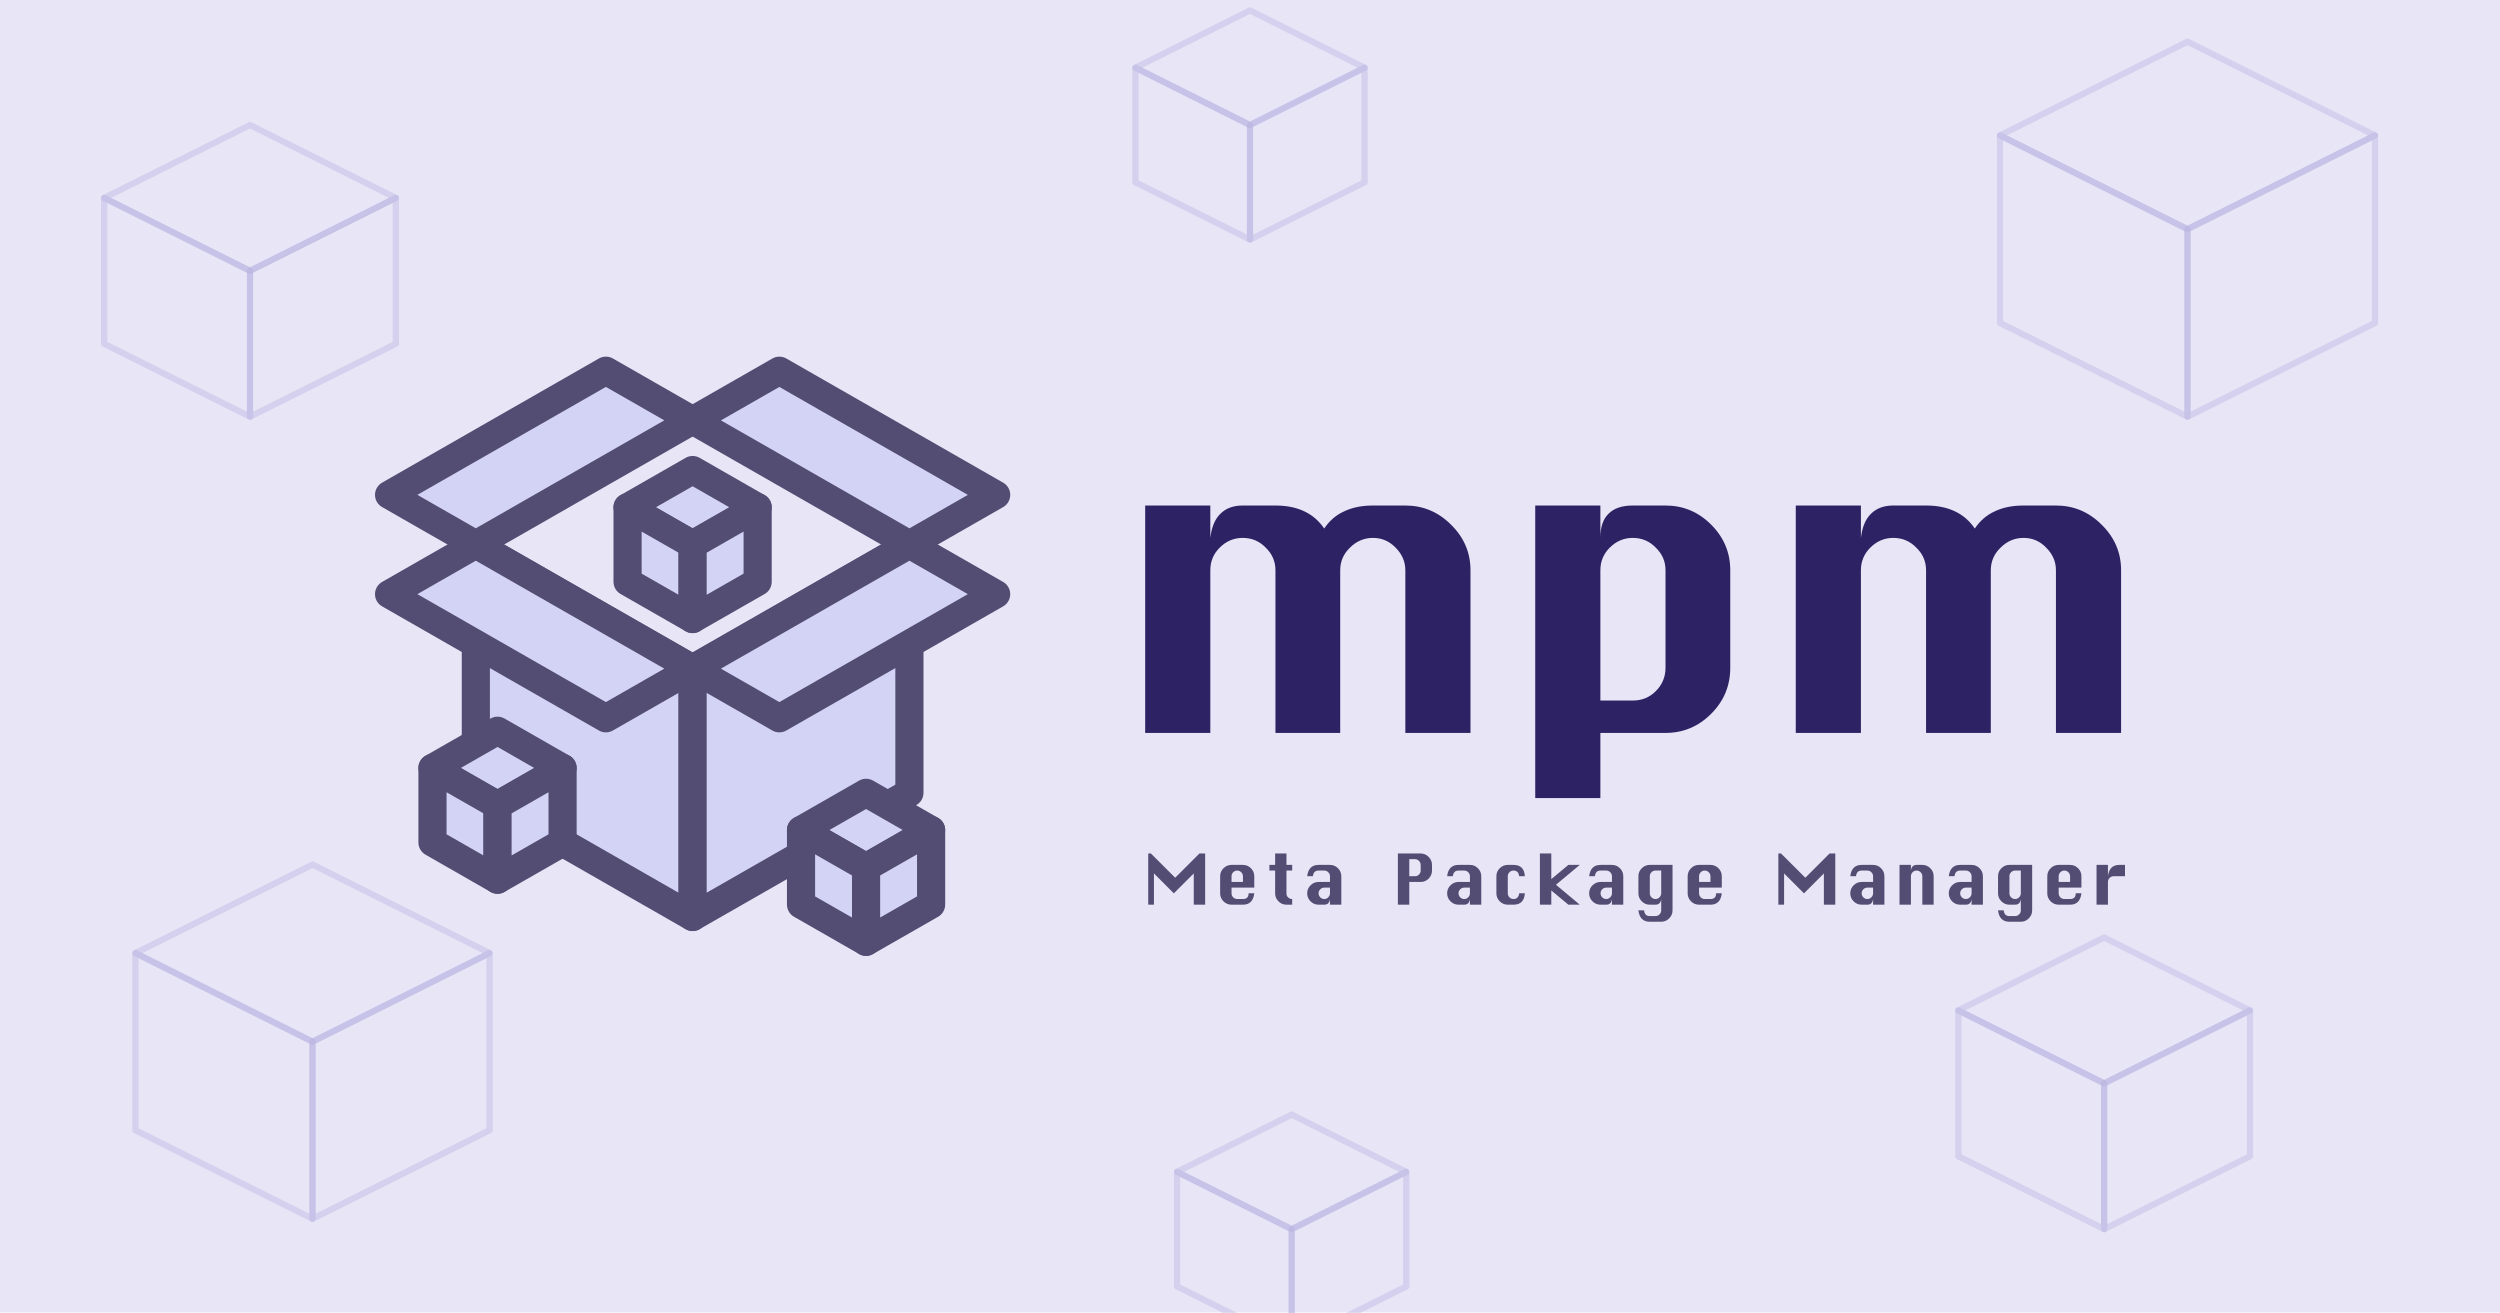
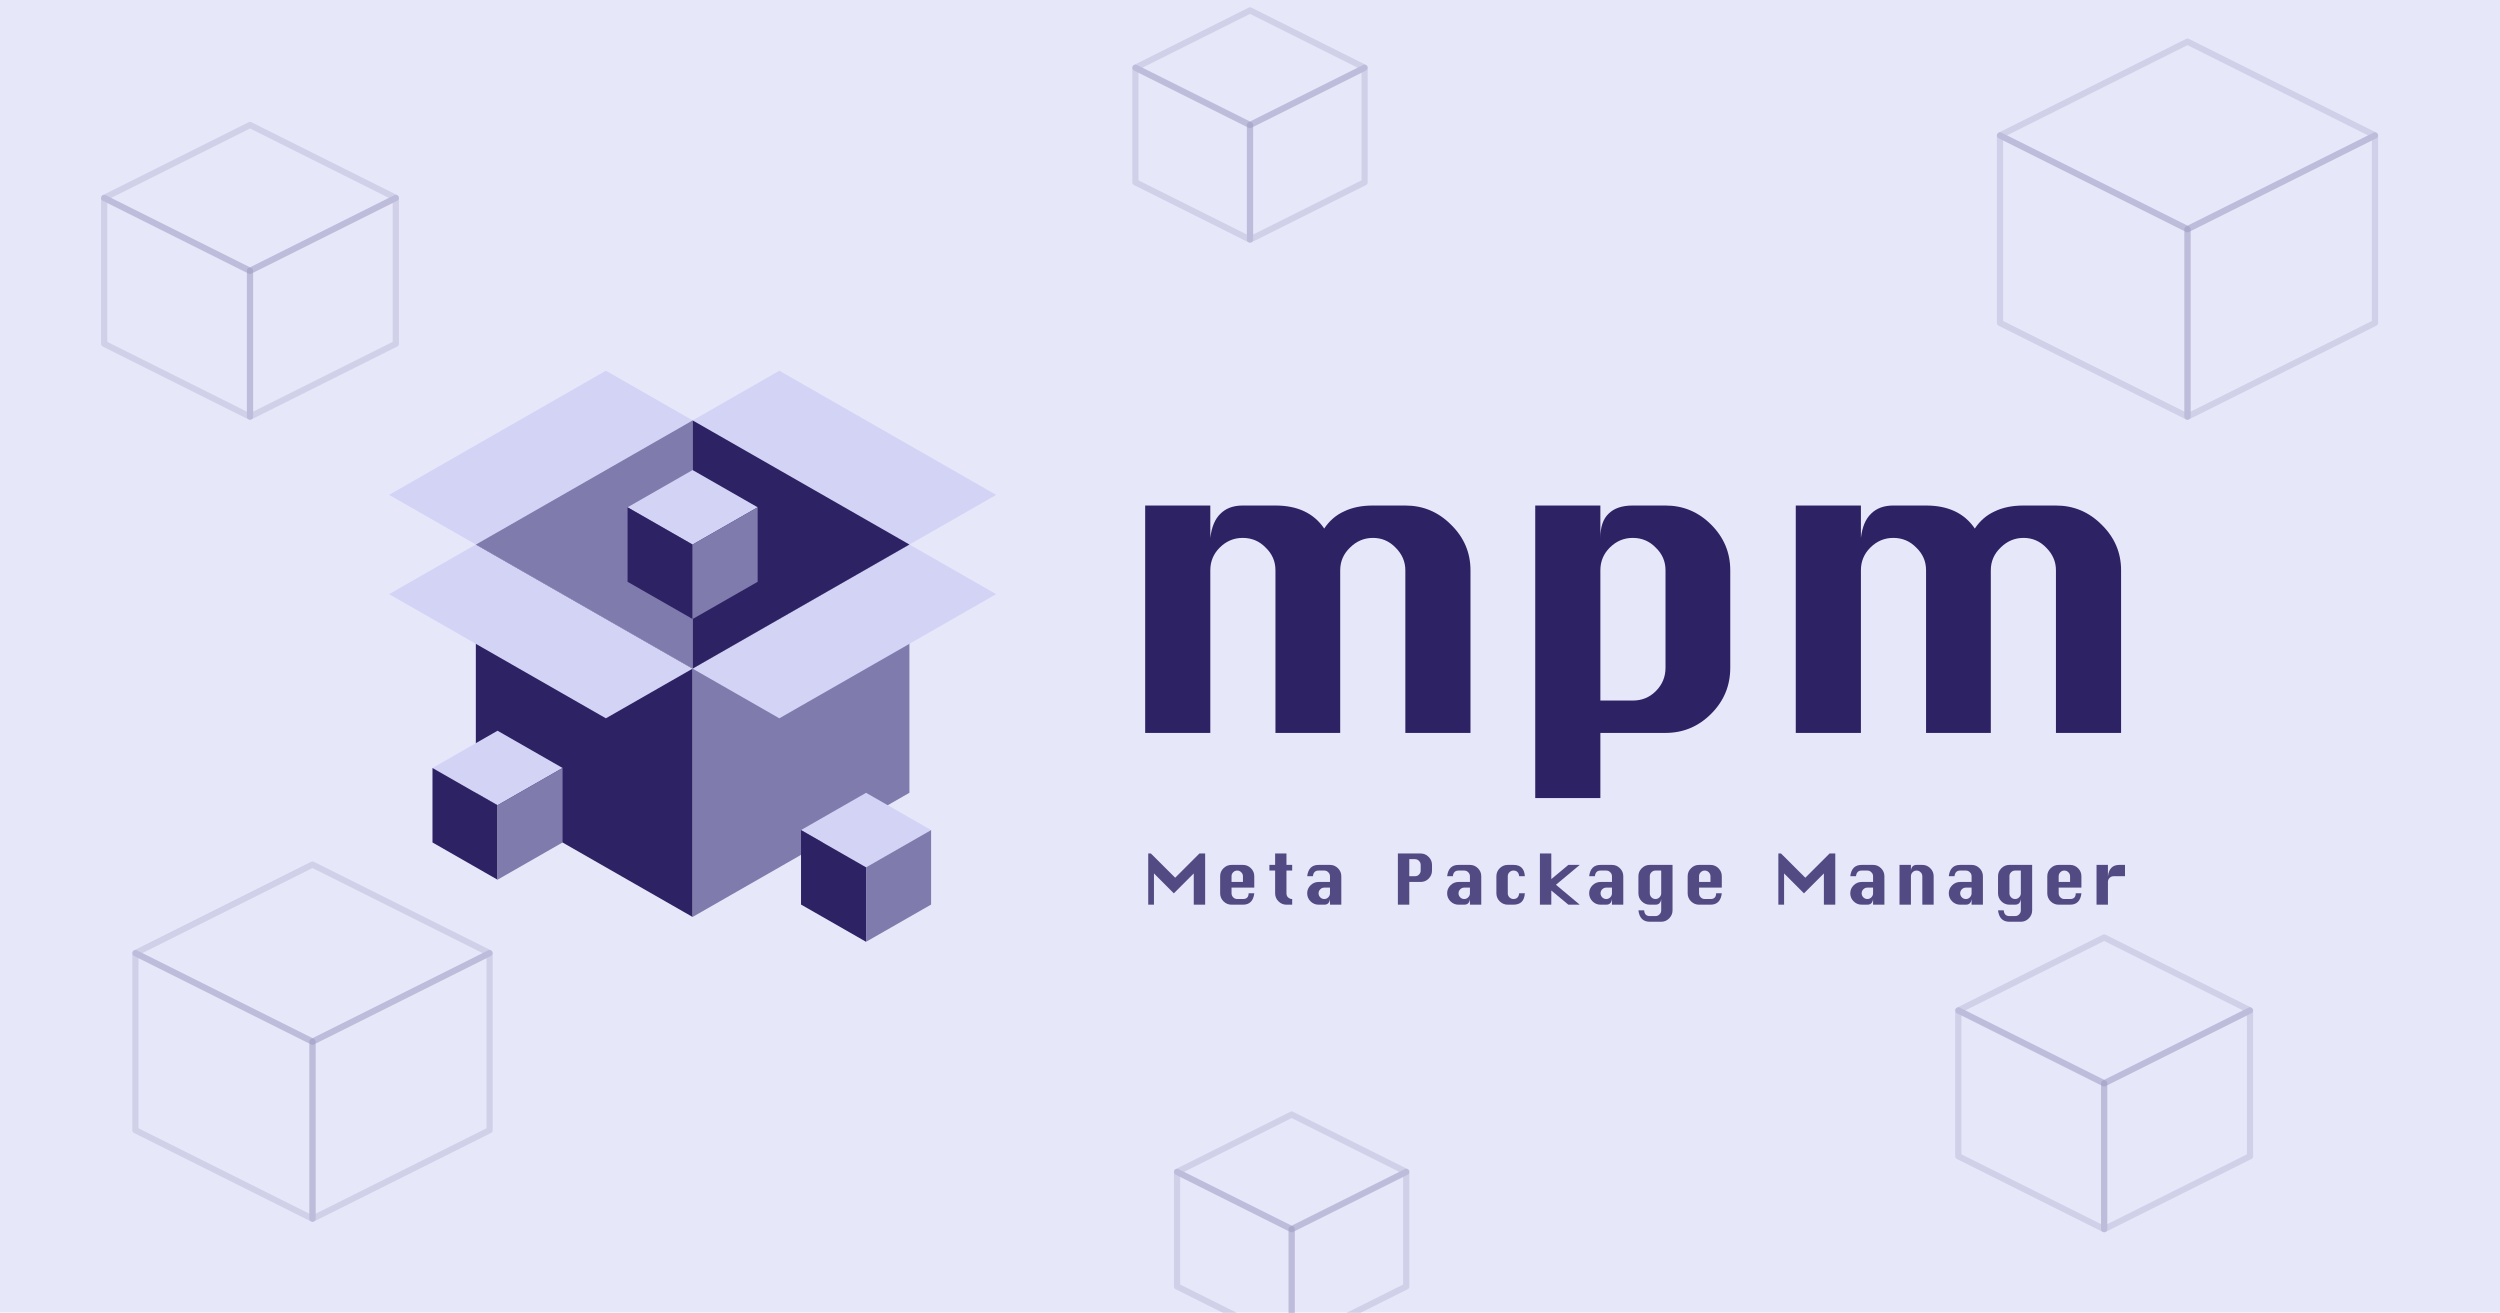
<svg xmlns="http://www.w3.org/2000/svg" viewBox="0 0 1200 630" width="1200" height="630">
  <style>
-     .bg{fill:#e7e5f6}
-     .deco{fill:none;stroke:#a9a3d9;stroke-width:3;stroke-opacity:.32;stroke-linejoin:round}
-     .box{fill:#d3d3f6;stroke:#534d73;stroke-width:15.394;stroke-linecap:round;stroke-linejoin:round;fill-rule:evenodd}
+     /* Two brand purples and the midpoint between them, which is what a flat
+        isometric mark needs: one value per plane, with no outline left to carry
+        the structure. `.mpm-*` paints the mark, `.bg`/`.deco`/`.word`/`.sub`
+        everything around it. #e7e7fa is the wash at 45% over white, the one
+        surface with nothing behind it to composite against. */
+     .mpm-face{stroke:none;fill-rule:evenodd}
+     .mpm-top{fill:#d3d3f6}
+     .mpm-right{fill:#807bad}
+     .mpm-left{fill:#2d2364}
+     .bg{fill:#e7e7fa}
+     .deco{fill:none;stroke:#2d2364;stroke-width:3;stroke-opacity:.12;stroke-linejoin:round}
    .word{fill:#2d2364}
-     .sub{fill:#534d73}
+     .sub{fill:#2d2364;fill-opacity:.8}
  </style>
  <rect class="bg" x="0" y="0" width="1200" height="630" />
  <g class="deco">
    <path d="M 120.0,60.0 L 190.0,95.0 L 120.0,130.0 L 50.0,95.0 Z" />
    <path d="M 50.0,95.0 L 120.0,130.0 L 120.0,200.0 L 50.0,165.0 Z" />
    <path d="M 190.0,95.0 L 120.0,130.0 L 120.0,200.0 L 190.0,165.0 Z" />
    <path d="M 1050.0,20.0 L 1140.0,65.0 L 1050.0,110.0 L 960.0,65.0 Z" />
    <path d="M 960.0,65.0 L 1050.0,110.0 L 1050.0,200.0 L 960.0,155.0 Z" />
    <path d="M 1140.0,65.0 L 1050.0,110.0 L 1050.0,200.0 L 1140.0,155.0 Z" />
    <path d="M 1010.0,450.0 L 1080.0,485.0 L 1010.0,520.0 L 940.0,485.0 Z" />
    <path d="M 940.0,485.0 L 1010.0,520.0 L 1010.0,590.0 L 940.0,555.0 Z" />
    <path d="M 1080.0,485.0 L 1010.0,520.0 L 1010.0,590.0 L 1080.0,555.0 Z" />
    <path d="M 150.0,415.0 L 235.0,457.5 L 150.0,500.0 L 65.0,457.5 Z" />
    <path d="M 65.0,457.5 L 150.0,500.0 L 150.0,585.0 L 65.0,542.5 Z" />
    <path d="M 235.0,457.5 L 150.0,500.0 L 150.0,585.0 L 235.0,542.5 Z" />
    <path d="M 600.0,5.0 L 655.0,32.5 L 600.0,60.0 L 545.0,32.5 Z" />
    <path d="M 545.0,32.5 L 600.0,60.0 L 600.0,115.0 L 545.0,87.5 Z" />
    <path d="M 655.0,32.5 L 600.0,60.0 L 600.0,115.0 L 655.0,87.5 Z" />
    <path d="M 620.0,535.0 L 675.0,562.5 L 620.0,590.0 L 565.0,562.5 Z" />
    <path d="M 565.0,562.5 L 620.0,590.0 L 620.0,645.0 L 565.0,617.5 Z" />
    <path d="M 675.0,562.5 L 620.0,590.0 L 620.0,645.0 L 675.0,617.5 Z" />
  </g>
  <g transform="translate(38.311,115.978) scale(0.87763)">
    <g transform="translate(-196.15,-408.9)">
      <g transform="translate(9.207931,-88.44222)">
        <g transform="translate(14,-4)" class="box">
-           <path d="m 389.537,667.015 118.58,67.904 v 135.804 l -118.58,-67.904 z" />
-           <path d="M 508.095,734.892 626.675,666.988 V 802.792 l -118.58,67.904 z" />
-           <path d="m 626.69,667.015 -118.58,-67.904 47.431,-27.161 118.58,67.904 z" />
-           <path d="m 508.095,734.892 -47.431,27.161 -118.58,-67.904 47.431,-27.161 z" />
-           <path d="m 508.095,734.892 118.58,-67.904 47.431,27.161 -118.58,67.904 z" />
-           <path d="m 342.084,639.841 118.58,-67.904 47.431,27.161 -118.58,67.904 z" />
-           <path d="m 508.095,626.273 -35.574,20.371 35.574,20.371 35.574,-20.371 z" />
-           <path d="m 508.095,667.015 v 40.742 l -35.574,-20.371 v -40.742 z" />
-           <path d="m 508.095,667.015 4e-5,40.742 35.574,-20.371 v -40.742 z" />
-           <path d="m 401.401,768.85 -35.574,20.371 35.574,20.371 35.574,-20.371 z" />
-           <path d="m 401.401,809.592 v 40.742 L 365.827,829.962 V 789.221 Z" />
-           <path d="m 401.401,809.592 4e-5,40.742 35.574,-20.371 V 789.221 Z" />
-           <path d="m 602.964,802.808 -35.574,20.371 35.574,20.371 35.574,-20.371 z" />
-           <path d="m 602.964,843.549 v 40.742 l -35.574,-20.371 v -40.742 z" />
-           <path d="m 602.964,843.549 3e-5,40.742 35.574,-20.371 v -40.742 z" />
+           <path class="mpm-face mpm-left" d="m 389.537,667.015 118.58,67.904 v 135.804 l -118.58,-67.904 z" />
+           <path class="mpm-face mpm-right" d="M 508.095,734.892 626.675,666.988 V 802.792 l -118.58,67.904 z" />
+           <path class="mpm-face mpm-top" d="m 626.69,667.015 -118.58,-67.904 47.431,-27.161 118.58,67.904 z" />
+           <path class="mpm-face mpm-top" d="m 508.095,734.892 -47.431,27.161 -118.58,-67.904 47.431,-27.161 z" />
+           <path class="mpm-face mpm-top" d="m 508.095,734.892 118.58,-67.904 47.431,27.161 -118.58,67.904 z" />
+           <path class="mpm-face mpm-top" d="m 342.084,639.841 118.58,-67.904 47.431,27.161 -118.58,67.904 z" />
+           <clipPath id="mpm-rim" clipPathUnits="userSpaceOnUse">
+             <path d="M 389.537,667.015 L 508.11,599.111 L 626.683,667.002 L 508.095,734.892 Z" />
+           </clipPath>
+           <g clip-path="url(#mpm-rim)">
+             <path class="mpm-face mpm-right" d="M 389.537,667.015 L 508.11,599.111 L 508.11,734.915 L 389.537,802.819 Z" />
+             <path class="mpm-face mpm-left" d="M 508.11,599.111 L 626.683,667.002 L 626.683,802.806 L 508.11,734.915 Z" />
+           </g>
+           <path class="mpm-face mpm-top" d="m 508.095,626.273 -35.574,20.371 35.574,20.371 35.574,-20.371 z" />
+           <path class="mpm-face mpm-left" d="m 508.095,667.015 v 40.742 l -35.574,-20.371 v -40.742 z" />
+           <path class="mpm-face mpm-right" d="m 508.095,667.015 4e-5,40.742 35.574,-20.371 v -40.742 z" />
+           <path class="mpm-face mpm-top" d="m 401.401,768.85 -35.574,20.371 35.574,20.371 35.574,-20.371 z" />
+           <path class="mpm-face mpm-left" d="m 401.401,809.592 v 40.742 L 365.827,829.962 V 789.221 Z" />
+           <path class="mpm-face mpm-right" d="m 401.401,809.592 4e-5,40.742 35.574,-20.371 V 789.221 Z" />
+           <path class="mpm-face mpm-top" d="m 602.964,802.808 -35.574,20.371 35.574,20.371 35.574,-20.371 z" />
+           <path class="mpm-face mpm-left" d="m 602.964,843.549 v 40.742 l -35.574,-20.371 v -40.742 z" />
+           <path class="mpm-face mpm-right" d="m 602.964,843.549 3e-5,40.742 35.574,-20.371 v -40.742 z" />
        </g>
        <g aria-label="mpm" class="word">
          <path d="m 876.283,766.05 h -35.413 v -88.96 q 0,-7.253 -5.333,-12.373 -5.12,-5.333 -12.587,-5.333 -7.253,0 -12.587,5.333 -5.12,5.12 -5.12,12.373 v 88.96 H 769.616 V 641.677 h 35.627 v 17.707 q 1.067,-8.96 5.547,-13.227 4.48,-4.48 12.16,-4.48 h 17.92 q 18.133,0 26.667,12.587 4.267,-6.4 10.88,-9.387 6.613,-3.2 15.787,-3.2 h 17.707 q 14.507,0 24.96,10.453 10.667,10.453 10.667,24.96 v 88.96 h -35.627 v -88.96 q 0,-7.04 -5.333,-12.373 -5.12,-5.333 -12.373,-5.333 -7.253,0 -12.587,5.333 -5.333,5.12 -5.333,12.373 z" />
          <path d="m 982.949,641.677 h 35.627 v 17.707 q 0,-8.96 4.48,-13.227 4.48,-4.48 13.227,-4.48 h 17.92 q 14.507,0 24.96,10.453 10.453,10.453 10.453,24.96 v 53.333 q 0,14.72 -10.453,25.173 -10.453,10.453 -24.96,10.453 h -35.627 v 35.627 h -35.627 z m 35.627,106.666 h 17.707 q 7.467,0 12.587,-5.12 5.333,-5.333 5.333,-12.8 v -53.333 q 0,-7.253 -5.333,-12.373 -5.12,-5.333 -12.587,-5.333 -7.253,0 -12.587,5.333 -5.12,5.12 -5.12,12.373 z" />
          <path d="m 1232.115,766.05 h -35.413 v -88.96 q 0,-7.253 -5.333,-12.373 -5.12,-5.333 -12.587,-5.333 -7.253,0 -12.587,5.333 -5.12,5.12 -5.12,12.373 v 88.96 h -35.627 V 641.677 h 35.627 v 17.707 q 1.067,-8.96 5.547,-13.227 4.48,-4.48 12.16,-4.48 h 17.92 q 18.133,0 26.667,12.587 4.267,-6.4 10.88,-9.387 6.613,-3.2 15.787,-3.2 h 17.707 q 14.507,0 24.96,10.453 10.667,10.453 10.667,24.96 v 88.96 h -35.627 v -88.96 q 0,-7.04 -5.333,-12.373 -5.12,-5.333 -12.373,-5.333 -7.253,0 -12.587,5.333 -5.333,5.12 -5.333,12.373 z" />
        </g>
        <g aria-label="Meta  Package  Manager" class="sub">
          <path d="m 771.285,859.991 v -28 h 1.456 l 13.291,13.253 13.253,-13.253 h 3.136 v 28 h -6.235 v -17.099 l -10.901,10.901 -10.864,-10.901 v 17.099 z" />
          <path d="m 829.285,850.658 h -12.432 v 3.099 q 0,1.269 0.896,2.203 0.933,0.933 2.203,0.933 h 3.136 q 3.099,0 3.099,-3.136 h 3.099 q -0.709,6.235 -6.197,6.235 h -6.235 q -2.539,0 -4.405,-1.829 -1.829,-1.829 -1.829,-4.405 v -9.333 q 0,-2.539 1.829,-4.368 1.867,-1.829 4.405,-1.829 h 6.235 q 2.539,0 4.368,1.829 1.829,1.829 1.829,4.368 z m -12.432,-3.099 h 6.235 v -3.136 q 0,-1.269 -0.933,-2.165 -0.896,-0.933 -2.203,-0.933 -1.269,0 -2.203,0.933 -0.896,0.896 -0.896,2.165 z" />
          <path d="m 840.692,831.991 h 6.197 v 6.235 h 3.136 v 3.099 h -3.136 v 12.432 q 0,1.531 1.008,2.352 1.008,0.784 1.829,0.784 h 0.299 v 3.099 h -3.136 q -2.539,0 -4.368,-1.829 -1.829,-1.829 -1.829,-4.405 v -12.432 h -3.136 v -3.099 h 3.136 z" />
          <path d="m 870.692,847.559 v -3.136 q 0,-1.269 -0.933,-2.165 -0.896,-0.933 -2.203,-0.933 h -3.099 q -2.763,0 -3.099,3.099 h -3.136 q 0.747,-6.197 6.235,-6.197 h 6.235 q 2.539,0 4.368,1.829 1.829,1.829 1.829,4.368 v 15.568 h -6.197 v -3.099 q -0.373,3.099 -3.136,3.099 h -3.099 q -2.539,0 -4.405,-1.829 -1.829,-1.829 -1.829,-4.405 v 0 q 0,-2.539 1.829,-4.368 1.867,-1.829 4.405,-1.829 z m 0,3.099 h -3.136 q -1.269,0 -2.203,0.933 -0.896,0.896 -0.896,2.165 v 0 q 0,1.269 0.896,2.203 0.933,0.933 2.203,0.933 1.307,0 2.203,-0.933 0.933,-0.933 0.933,-2.203 z" />
          <path d="m 907.827,859.991 v -28 h 12.469 q 2.539,0 4.368,1.867 1.829,1.829 1.829,4.368 v 3.099 q 0,2.539 -1.829,4.405 -1.829,1.829 -4.368,1.829 h -6.235 v 12.432 z m 6.235,-15.568 h 3.099 q 1.307,0 2.203,-0.896 0.933,-0.933 0.933,-2.203 v -3.099 q 0,-1.307 -0.933,-2.203 -0.896,-0.933 -2.203,-0.933 h -3.099 z" />
          <path d="m 947.234,847.559 v -3.136 q 0,-1.269 -0.933,-2.165 -0.896,-0.933 -2.203,-0.933 h -3.099 q -2.763,0 -3.099,3.099 h -3.136 q 0.747,-6.197 6.235,-6.197 h 6.235 q 2.539,0 4.368,1.829 1.829,1.829 1.829,4.368 v 15.568 h -6.197 v -3.099 q -0.373,3.099 -3.136,3.099 h -3.099 q -2.539,0 -4.405,-1.829 -1.829,-1.829 -1.829,-4.405 v 0 q 0,-2.539 1.829,-4.368 1.867,-1.829 4.405,-1.829 z m 0,3.099 h -3.136 q -1.269,0 -2.203,0.933 -0.896,0.896 -0.896,2.165 v 0 q 0,1.269 0.896,2.203 0.933,0.933 2.203,0.933 1.307,0 2.203,-0.933 0.933,-0.933 0.933,-2.203 z" />
          <path d="m 977.27,844.423 h -3.099 q -0.373,-3.099 -3.136,-3.099 -1.269,0 -2.203,0.933 -0.896,0.896 -0.896,2.165 v 9.333 q 0,1.269 0.896,2.203 0.933,0.933 2.203,0.933 2.763,0 3.136,-3.136 h 3.099 q -0.373,6.235 -6.235,6.235 h -3.099 q -2.539,0 -4.405,-1.829 -1.829,-1.829 -1.829,-4.405 v -9.333 q 0,-2.539 1.829,-4.368 1.867,-1.829 4.405,-1.829 h 3.099 q 5.899,0 6.235,6.197 z" />
          <path d="m 985.504,859.991 v -28 h 6.235 v 14 l 9.333,-7.765 h 6.235 l -13.029,10.864 13.029,10.901 h -6.235 l -9.333,-7.765 v 7.765 z" />
          <path d="m 1024.911,847.559 v -3.136 q 0,-1.269 -0.933,-2.165 -0.896,-0.933 -2.203,-0.933 h -3.099 q -2.763,0 -3.099,3.099 h -3.136 q 0.747,-6.197 6.235,-6.197 h 6.235 q 2.539,0 4.368,1.829 1.829,1.829 1.829,4.368 v 15.568 h -6.197 v -3.099 q -0.373,3.099 -3.136,3.099 h -3.099 q -2.539,0 -4.405,-1.829 -1.829,-1.829 -1.829,-4.405 v 0 q 0,-2.539 1.829,-4.368 1.867,-1.829 4.405,-1.829 z m 0,3.099 h -3.136 q -1.269,0 -2.203,0.933 -0.896,0.896 -0.896,2.165 v 0 q 0,1.269 0.896,2.203 0.933,0.933 2.203,0.933 1.307,0 2.203,-0.933 0.933,-0.933 0.933,-2.203 z" />
          <path d="m 1058.046,838.226 v 24.864 q 0,2.539 -1.829,4.368 -1.829,1.867 -4.368,1.867 h -6.235 q -5.488,0 -6.235,-6.235 h 3.136 q 0.224,3.136 3.099,3.136 h 3.099 q 1.307,0 2.203,-0.933 0.933,-0.896 0.933,-2.203 v -6.197 q -0.373,3.099 -3.136,3.099 h -3.099 q -2.539,0 -4.405,-1.829 -1.829,-1.829 -1.829,-4.405 v -9.333 q 0,-2.539 1.829,-4.368 1.867,-1.829 4.405,-1.829 z m -6.197,3.099 h -3.136 q -1.269,0 -2.203,0.933 -0.896,0.896 -0.896,2.165 v 9.333 q 0,1.269 0.896,2.203 0.933,0.933 2.203,0.933 1.307,0 2.203,-0.933 0.933,-0.933 0.933,-2.203 z" />
          <path d="m 1084.983,850.658 h -12.432 v 3.099 q 0,1.269 0.896,2.203 0.933,0.933 2.203,0.933 h 3.136 q 3.099,0 3.099,-3.136 h 3.099 q -0.709,6.235 -6.197,6.235 h -6.235 q -2.539,0 -4.405,-1.829 -1.829,-1.829 -1.829,-4.405 v -9.333 q 0,-2.539 1.829,-4.368 1.867,-1.829 4.405,-1.829 h 6.235 q 2.539,0 4.368,1.829 1.829,1.829 1.829,4.368 z m -12.432,-3.099 h 6.235 v -3.136 q 0,-1.269 -0.933,-2.165 -0.896,-0.933 -2.203,-0.933 -1.269,0 -2.203,0.933 -0.896,0.896 -0.896,2.165 z" />
          <path d="m 1115.92,859.991 v -28 h 1.456 l 13.291,13.253 13.253,-13.253 h 3.136 v 28 h -6.235 v -17.099 l -10.901,10.901 -10.864,-10.901 v 17.099 z" />
          <path d="m 1167.723,847.559 v -3.136 q 0,-1.269 -0.933,-2.165 -0.896,-0.933 -2.203,-0.933 h -3.099 q -2.763,0 -3.099,3.099 h -3.136 q 0.747,-6.197 6.235,-6.197 h 6.235 q 2.539,0 4.368,1.829 1.829,1.829 1.829,4.368 v 15.568 h -6.197 v -3.099 q -0.373,3.099 -3.136,3.099 h -3.099 q -2.539,0 -4.405,-1.829 -1.829,-1.829 -1.829,-4.405 v 0 q 0,-2.539 1.829,-4.368 1.867,-1.829 4.405,-1.829 z m 0,3.099 h -3.136 q -1.269,0 -2.203,0.933 -0.896,0.896 -0.896,2.165 v 0 q 0,1.269 0.896,2.203 0.933,0.933 2.203,0.933 1.307,0 2.203,-0.933 0.933,-0.933 0.933,-2.203 z" />
          <path d="M 1182.191,859.991 V 838.226 h 6.235 v 3.099 q 0.187,-1.568 0.971,-2.315 0.784,-0.784 2.128,-0.784 h 3.136 q 2.539,0 4.368,1.829 1.829,1.829 1.829,4.368 v 15.568 h -6.197 v -15.568 q 0,-1.269 -0.933,-2.165 -0.896,-0.933 -2.203,-0.933 -1.269,0 -2.203,0.933 -0.896,0.896 -0.896,2.165 v 15.568 z" />
          <path d="m 1221.598,847.559 v -3.136 q 0,-1.269 -0.933,-2.165 -0.896,-0.933 -2.203,-0.933 h -3.099 q -2.763,0 -3.099,3.099 h -3.136 q 0.747,-6.197 6.235,-6.197 h 6.235 q 2.539,0 4.368,1.829 1.829,1.829 1.829,4.368 v 15.568 h -6.197 v -3.099 q -0.373,3.099 -3.136,3.099 h -3.099 q -2.539,0 -4.405,-1.829 -1.829,-1.829 -1.829,-4.405 v 0 q 0,-2.539 1.829,-4.368 1.867,-1.829 4.405,-1.829 z m 0,3.099 h -3.136 q -1.269,0 -2.203,0.933 -0.896,0.896 -0.896,2.165 v 0 q 0,1.269 0.896,2.203 0.933,0.933 2.203,0.933 1.307,0 2.203,-0.933 0.933,-0.933 0.933,-2.203 z" />
          <path d="m 1254.733,838.226 v 24.864 q 0,2.539 -1.829,4.368 -1.829,1.867 -4.368,1.867 h -6.235 q -5.488,0 -6.235,-6.235 h 3.136 q 0.224,3.136 3.099,3.136 h 3.099 q 1.307,0 2.203,-0.933 0.933,-0.896 0.933,-2.203 v -6.197 q -0.373,3.099 -3.136,3.099 h -3.099 q -2.539,0 -4.405,-1.829 -1.829,-1.829 -1.829,-4.405 v -9.333 q 0,-2.539 1.829,-4.368 1.867,-1.829 4.405,-1.829 z m -6.197,3.099 h -3.136 q -1.269,0 -2.203,0.933 -0.896,0.896 -0.896,2.165 v 9.333 q 0,1.269 0.896,2.203 0.933,0.933 2.203,0.933 1.307,0 2.203,-0.933 0.933,-0.933 0.933,-2.203 z" />
          <path d="m 1281.67,850.658 h -12.432 v 3.099 q 0,1.269 0.896,2.203 0.933,0.933 2.203,0.933 h 3.136 q 3.099,0 3.099,-3.136 h 3.099 q -0.709,6.235 -6.197,6.235 h -6.235 q -2.539,0 -4.405,-1.829 -1.829,-1.829 -1.829,-4.405 v -9.333 q 0,-2.539 1.829,-4.368 1.867,-1.829 4.405,-1.829 h 6.235 q 2.539,0 4.368,1.829 1.829,1.829 1.829,4.368 z m -12.432,-3.099 h 6.235 v -3.136 q 0,-1.269 -0.933,-2.165 -0.896,-0.933 -2.203,-0.933 -1.269,0 -2.203,0.933 -0.896,0.896 -0.896,2.165 z" />
          <path d="m 1296.176,859.991 h -6.235 V 838.226 h 6.235 v 6.197 q 0.373,-3.099 1.904,-4.629 1.568,-1.568 4.331,-1.568 h 3.099 v 6.197 h -6.235 q -1.269,0 -2.203,0.933 -0.896,0.896 -0.896,2.203 z" />
        </g>
      </g>
    </g>
  </g>
</svg>
